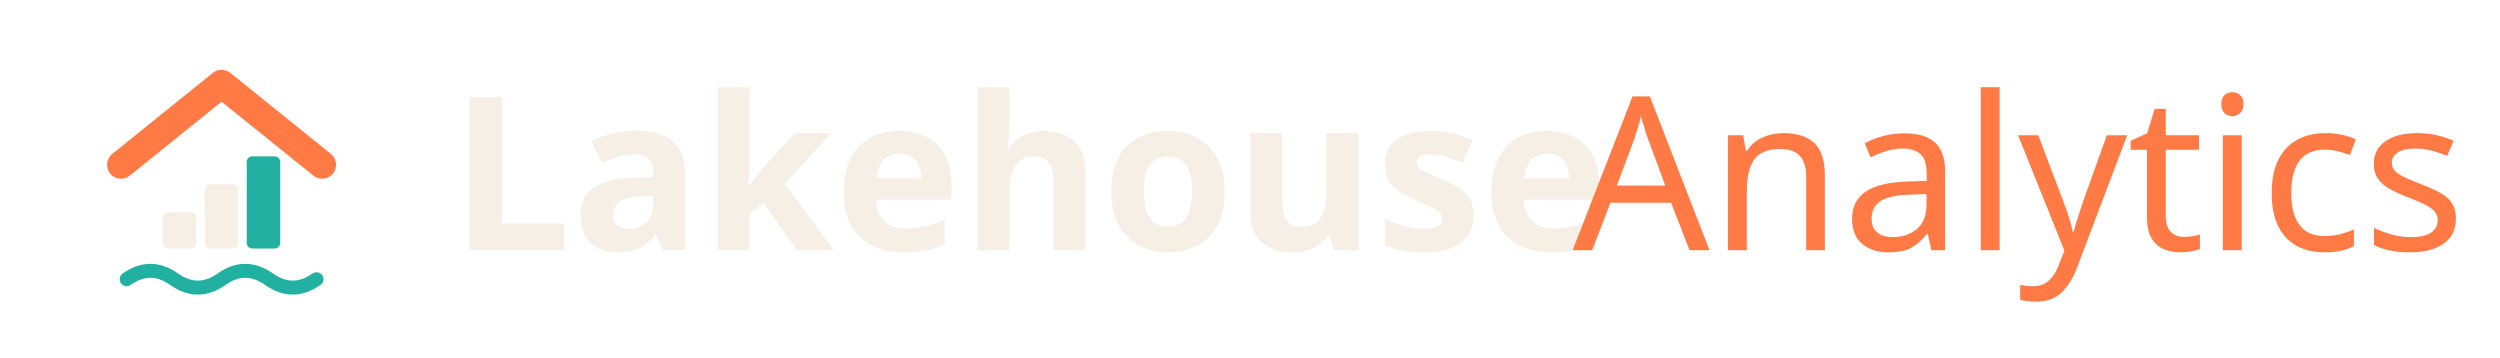
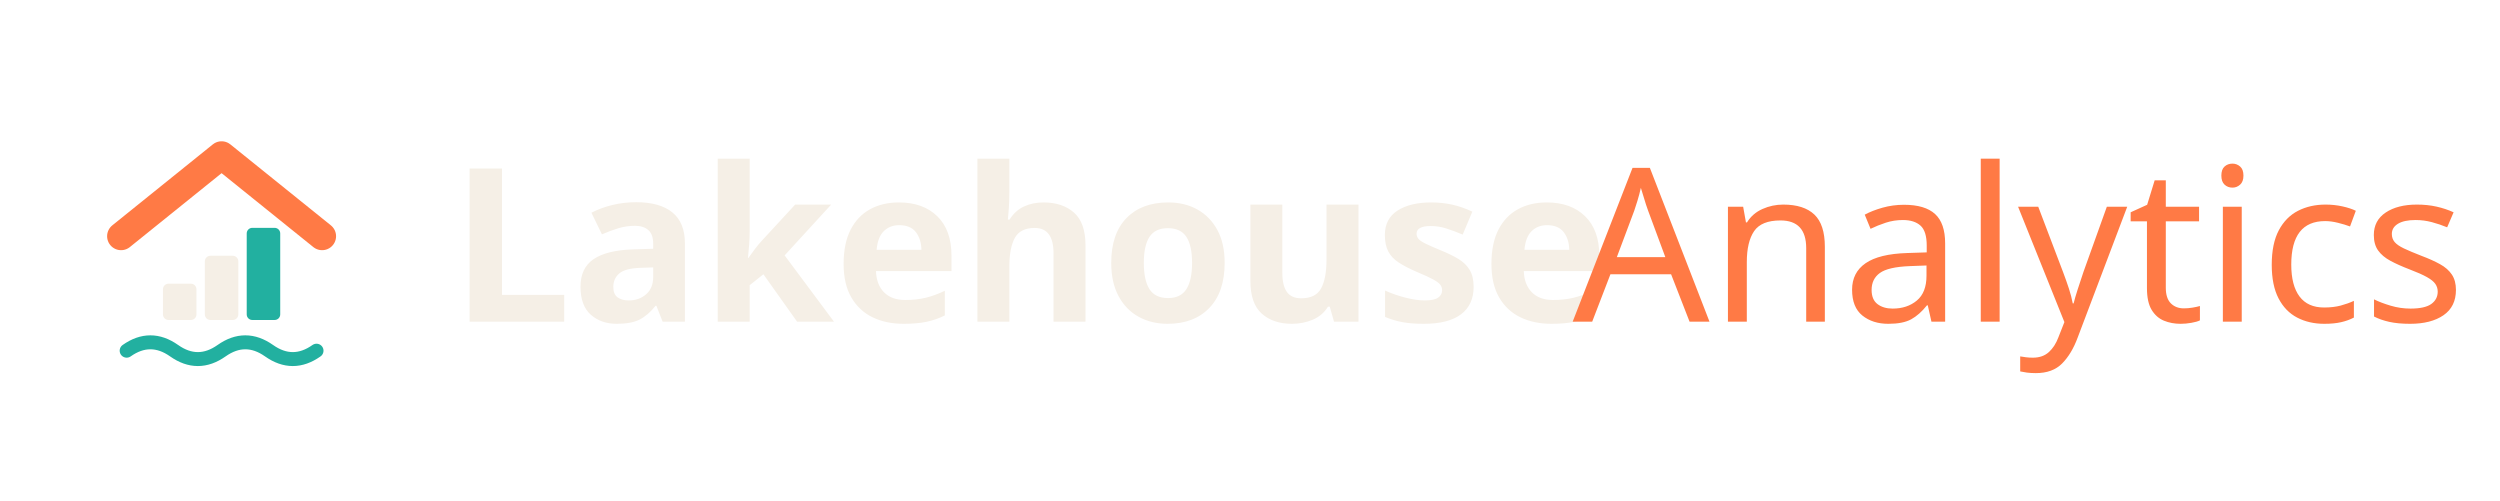
- <svg xmlns="http://www.w3.org/2000/svg" width="1399" height="200" viewBox="0 0 1399 200">
-   <g transform="translate(24,0) scale(0.78125)">
-     <polyline points="56,118 128,60 200,118" fill="none" stroke="#FF7A45" stroke-width="20" stroke-linecap="round" stroke-linejoin="round" />
-     <rect x="86" y="152" width="24" height="26" rx="4" fill="#F5EFE6" />
-     <rect x="116" y="132" width="24" height="46" rx="4" fill="#F5EFE6" />
-     <rect x="146" y="112" width="24" height="66" rx="4" fill="#22B0A0" />
-     <path d="M60 200 q17 -12 34 0 t34 0 t34 0 t34 0" fill="none" stroke="#22B0A0" stroke-width="10" stroke-linecap="round" />
+ <svg xmlns="http://www.w3.org/2000/svg" width="1399" height="280" viewBox="0 0 1399 280">
+   <g transform="translate(0,40.0)">
+     <g transform="translate(24,0) scale(0.78125)">
+       <polyline points="56,118 128,60 200,118" fill="none" stroke="#FF7A45" stroke-width="20" stroke-linecap="round" stroke-linejoin="round" />
+       <rect x="86" y="152" width="24" height="26" rx="4" fill="#F5EFE6" />
+       <rect x="116" y="132" width="24" height="46" rx="4" fill="#F5EFE6" />
+       <rect x="146" y="112" width="24" height="66" rx="4" fill="#22B0A0" />
+       <path d="M60 200 q17 -12 34 0 t34 0 t34 0 t34 0" fill="none" stroke="#22B0A0" stroke-width="10" stroke-linecap="round" />
+     </g>
+     <text x="252" y="140" font-family="Avenir Next" font-size="120" font-weight="600" fill="#F5EFE6">Lakehouse</text>
+     <text x="880.069" y="140" font-family="Avenir Next" font-size="120" font-weight="500" fill="#FF7A45">Analytics</text>
  </g>
-   <text x="252" y="140" font-family="Avenir Next" font-size="120" font-weight="600" fill="#F5EFE6">Lakehouse</text>
-   <text x="880.069" y="140" font-family="Avenir Next" font-size="120" font-weight="500" fill="#FF7A45">Analytics</text>
</svg>
